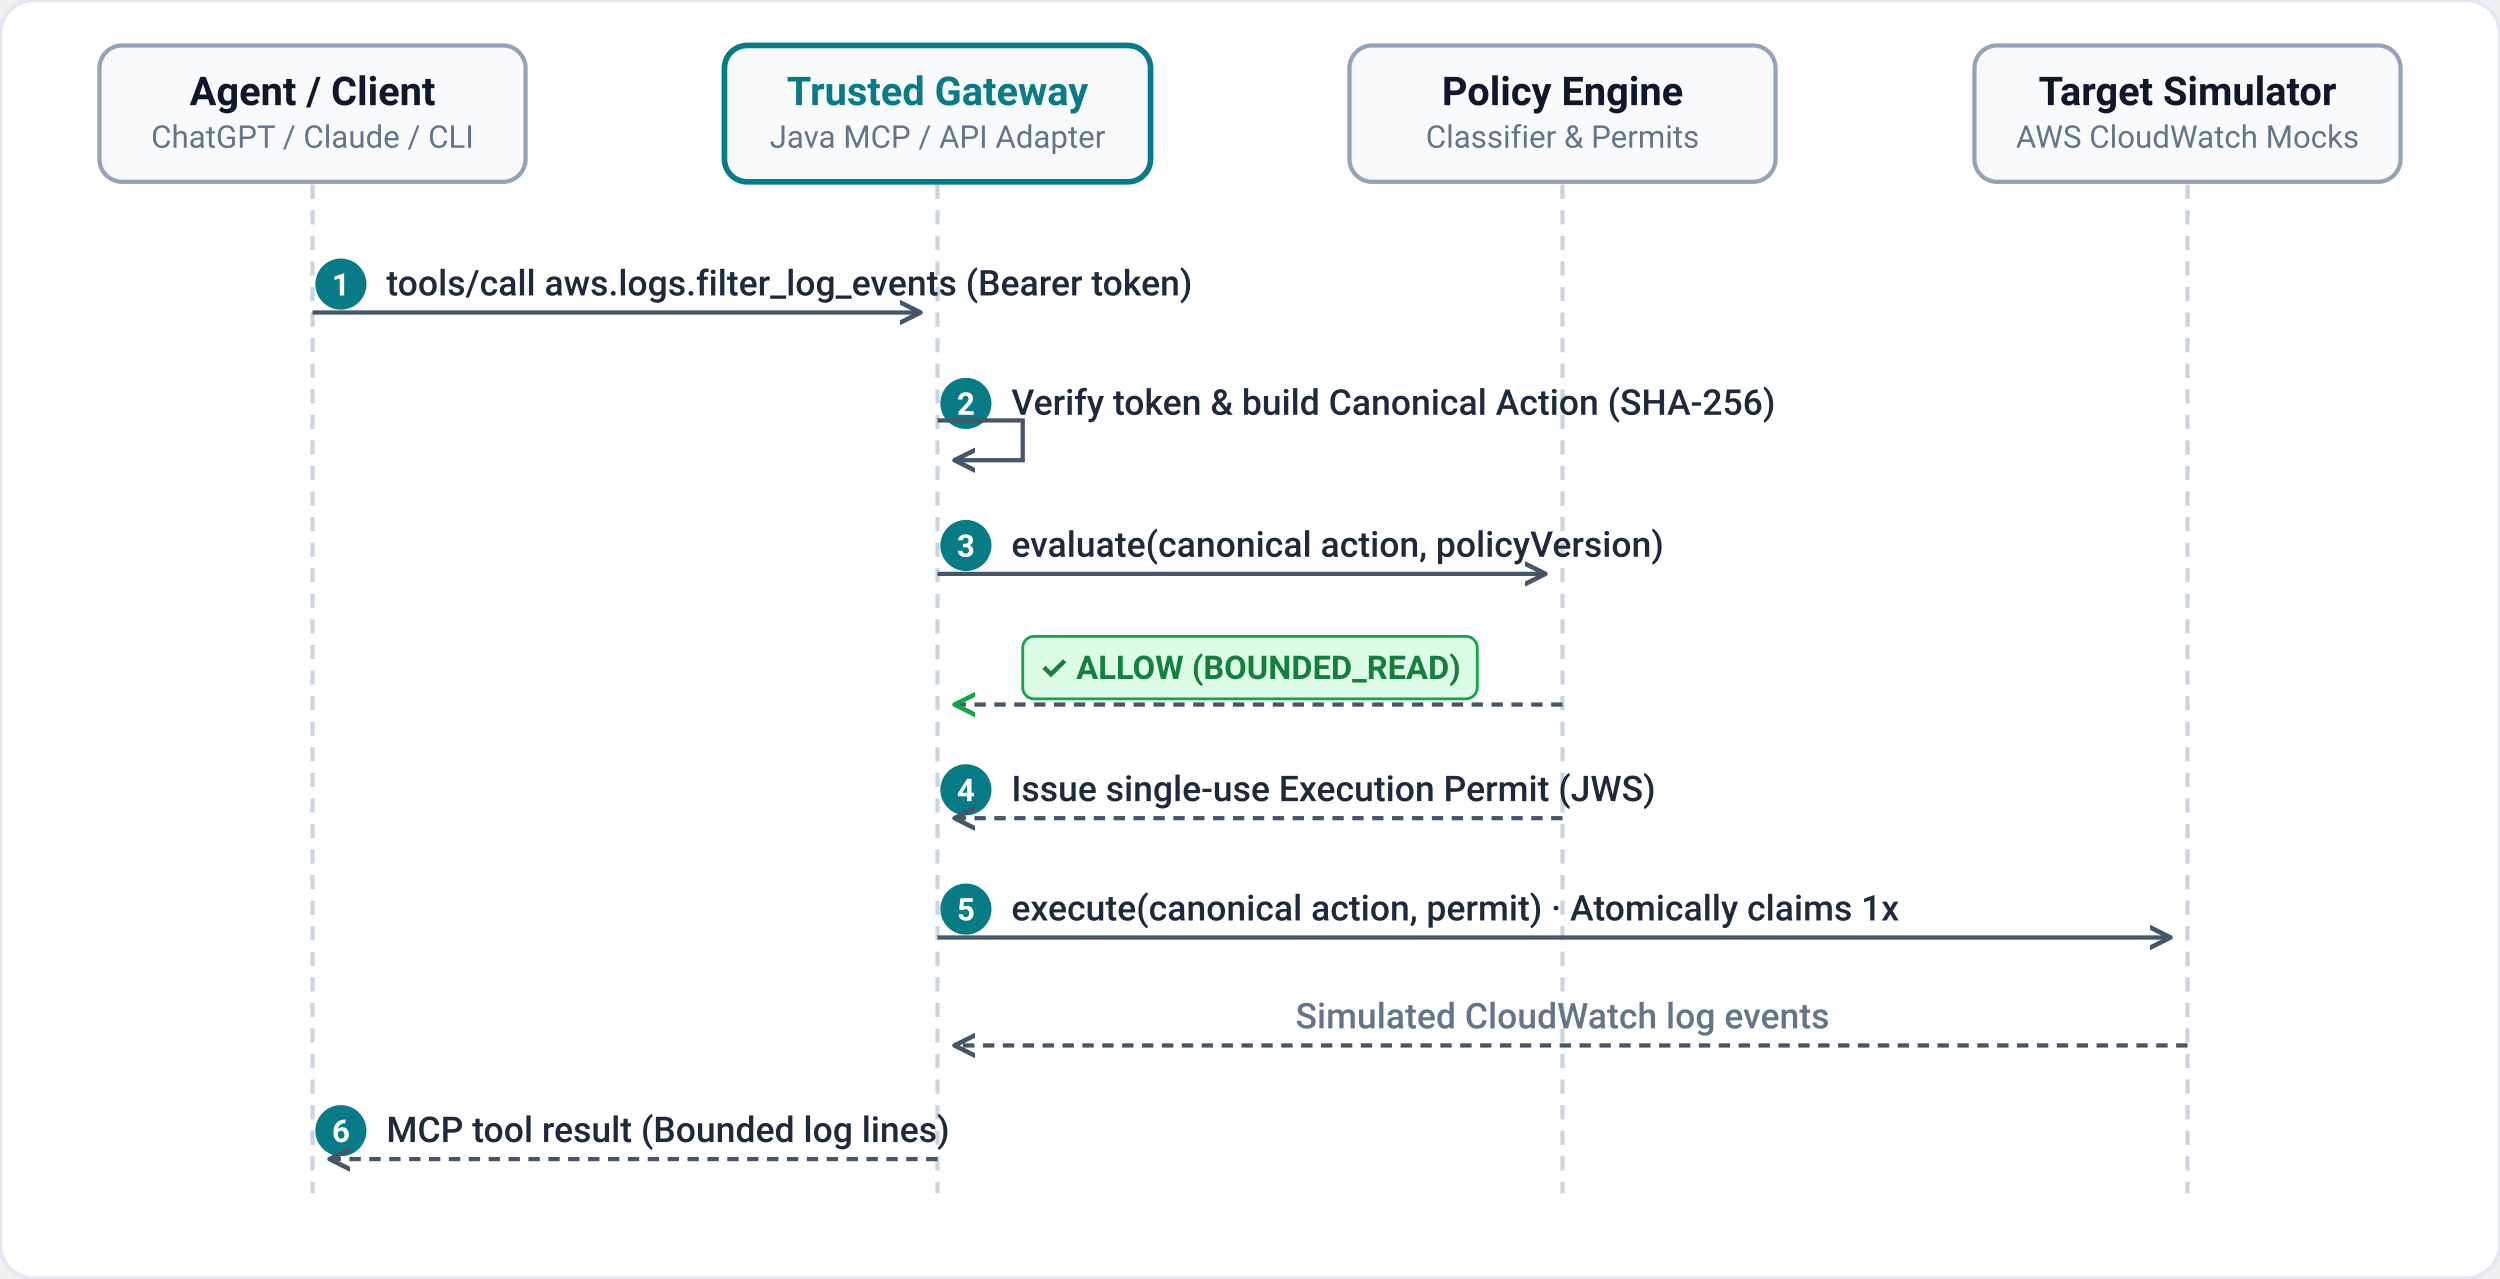
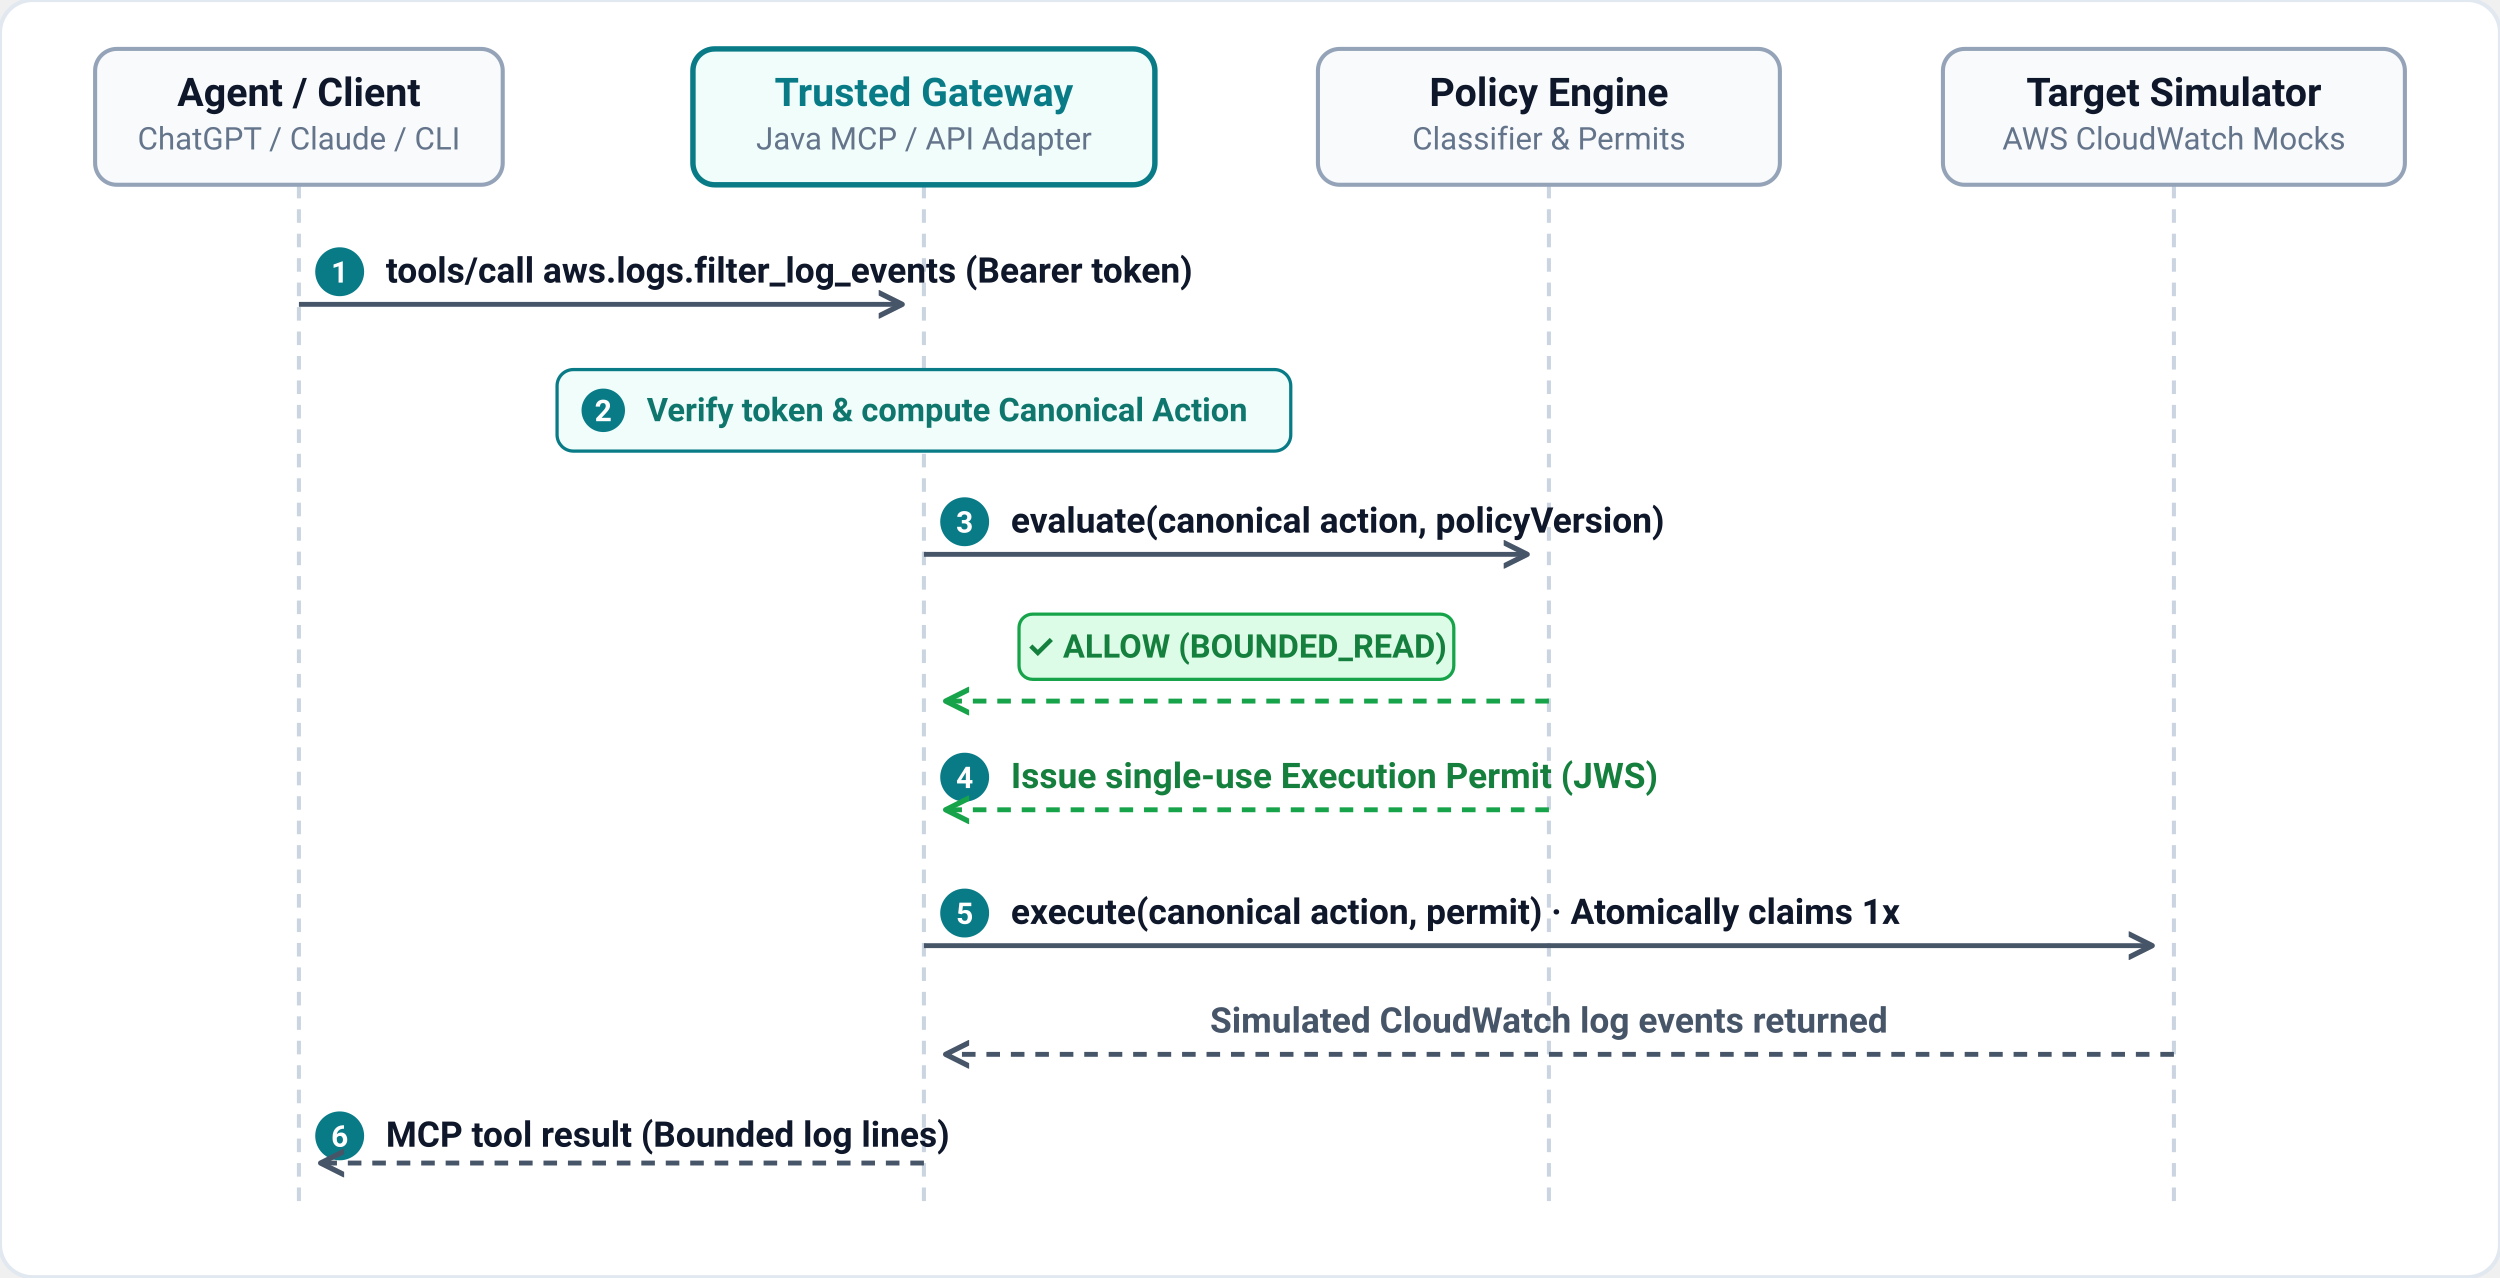
- <svg xmlns="http://www.w3.org/2000/svg" width="880" height="450" viewBox="0 0 880 450" role="img" aria-labelledby="f1-title f1-desc">
+ <svg xmlns="http://www.w3.org/2000/svg" width="920" height="470" viewBox="0 0 920 470" role="img" aria-labelledby="f1-title f1-desc">
  <defs>
    <marker id="arrow" viewBox="0 0 10 10" refX="8" refY="5" markerWidth="6" markerHeight="6" orient="auto">
      <path d="M0 1 L8 5 L0 9" fill="none" stroke="#475569" stroke-width="1.8" stroke-linecap="round" stroke-linejoin="round" />
    </marker>
    <marker id="arrow-green" viewBox="0 0 10 10" refX="8" refY="5" markerWidth="6" markerHeight="6" orient="auto">
      <path d="M0 1 L8 5 L0 9" fill="none" stroke="#16a34a" stroke-width="1.8" stroke-linecap="round" stroke-linejoin="round" />
    </marker>
    <style>
      text { font-family: -apple-system, BlinkMacSystemFont, "Segoe UI", Roboto, Helvetica, Arial, sans-serif; }
      .p-box { fill: #f8fafc; stroke: #94a3b8; stroke-width: 1.5; rx: 8px; }
-       .p-head { fill: #0f172a; font-size: 14px; font-weight: 700; text-anchor: middle; }
-       .p-sub { fill: #64748b; font-size: 11px; text-anchor: middle; }
+       .p-head { fill: #0f172a; font-size: 14.5px; font-weight: 750; text-anchor: middle; }
+       .p-sub { fill: #64748b; font-size: 11.5px; text-anchor: middle; }
      .line { stroke: #cbd5e1; stroke-width: 1.5; stroke-dasharray: 5 4; }
-       .msg-line { stroke: #475569; stroke-width: 1.5; fill: none; }
-       .msg-dash { stroke: #475569; stroke-width: 1.5; stroke-dasharray: 4 3; fill: none; }
-       .msg-text { fill: #1e293b; font-size: 12.5px; font-weight: 550; }
+       .msg-line { stroke: #475569; stroke-width: 1.8; fill: none; }
+       .msg-dash { stroke: #475569; stroke-width: 1.8; stroke-dasharray: 5 4; fill: none; }
+       .msg-dash-green { stroke: #16a34a; stroke-width: 1.8; stroke-dasharray: 5 4; fill: none; }
+       .msg-text { fill: #0f172a; font-size: 13px; font-weight: 600; }
      .step-bg { fill: #087b87; }
-       .step-num { fill: #ffffff; font-size: 11px; font-weight: 700; text-anchor: middle; }
-       .badge-allow { fill: #dcfce7; stroke: #16a34a; stroke-width: 1; rx: 4px; }
-       .badge-text { fill: #15803d; font-size: 11.5px; font-weight: 700; }
+       .step-num { fill: #ffffff; font-size: 11px; font-weight: 750; text-anchor: middle; }
+       .badge-allow { fill: #dcfce7; stroke: #16a34a; stroke-width: 1.2; rx: 5px; }
+       .badge-text { fill: #15803d; font-size: 12px; font-weight: 750; text-anchor: middle; }
+       .proc-box { fill: #f0fdfa; stroke: #087b87; stroke-width: 1.2; rx: 6px; }
+       .proc-text { fill: #0f766e; font-size: 12px; font-weight: 600; }
    </style>
  </defs>
-   <rect width="880" height="450" rx="12" fill="#ffffff" stroke="#e2e8f0" stroke-width="1.5" />
-   <line x1="110" y1="65" x2="110" y2="420" class="line" />
-   <line x1="330" y1="65" x2="330" y2="420" class="line" />
-   <line x1="550" y1="65" x2="550" y2="420" class="line" />
-   <line x1="770" y1="65" x2="770" y2="420" class="line" />
-   <rect x="35" y="16" width="150" height="48" class="p-box" />
-   <text x="110" y="37" class="p-head">Agent / Client</text>
-   <text x="110" y="52" class="p-sub">ChatGPT / Claude / CLI</text>
-   <rect x="255" y="16" width="150" height="48" class="p-box" style="stroke: #087b87; stroke-width: 2;" />
-   <text x="330" y="37" class="p-head" style="fill: #087b87;">Trusted Gateway</text>
-   <text x="330" y="52" class="p-sub">Java MCP / API Adapter</text>
-   <rect x="475" y="16" width="150" height="48" class="p-box" />
-   <text x="550" y="37" class="p-head">Policy Engine</text>
-   <text x="550" y="52" class="p-sub">Classifier &amp; Permits</text>
-   <rect x="695" y="16" width="150" height="48" class="p-box" />
-   <text x="770" y="37" class="p-head">Target Simulator</text>
-   <text x="770" y="52" class="p-sub">AWS CloudWatch Mocks</text>
-   <circle cx="120" cy="100" r="9" class="step-bg" />
-   <text x="120" y="104" class="step-num">1</text>
-   <text x="136" y="104" class="msg-text">tools/call aws.logs.filter_log_events (Bearer token)</text>
-   <line x1="110" y1="110" x2="324" y2="110" class="msg-line" marker-end="url(#arrow)" />
-   <circle cx="340" cy="142" r="9" class="step-bg" />
-   <text x="340" y="146" class="step-num">2</text>
-   <text x="356" y="146" class="msg-text">Verify token &amp; build Canonical Action (SHA-256)</text>
-   <path d="M 330 148 H 360 V 162 H 336" class="msg-line" marker-end="url(#arrow)" />
-   <circle cx="340" cy="192" r="9" class="step-bg" />
-   <text x="340" y="196" class="step-num">3</text>
-   <text x="356" y="196" class="msg-text">evaluate(canonical action, policyVersion)</text>
-   <line x1="330" y1="202" x2="544" y2="202" class="msg-line" marker-end="url(#arrow)" />
-   <rect x="360" y="224" width="160" height="22" class="badge-allow" />
-   <text x="440" y="239" text-anchor="middle" class="badge-text">✓ ALLOW (BOUNDED_READ)</text>
-   <line x1="550" y1="248" x2="336" y2="248" class="msg-dash" marker-end="url(#arrow-green)" />
-   <circle cx="340" cy="278" r="9" class="step-bg" />
-   <text x="340" y="282" class="step-num">4</text>
-   <text x="356" y="282" class="msg-text">Issue single-use Execution Permit (JWS)</text>
-   <line x1="550" y1="288" x2="336" y2="288" class="msg-dash" marker-end="url(#arrow)" />
-   <circle cx="340" cy="320" r="9" class="step-bg" />
-   <text x="340" y="324" class="step-num">5</text>
-   <text x="356" y="324" class="msg-text">execute(canonical action, permit) · Atomically claims 1x</text>
-   <line x1="330" y1="330" x2="764" y2="330" class="msg-line" marker-end="url(#arrow)" />
-   <text x="550" y="362" text-anchor="middle" class="msg-text" style="fill: #64748b;">Simulated CloudWatch log events</text>
-   <line x1="770" y1="368" x2="336" y2="368" class="msg-dash" marker-end="url(#arrow)" />
-   <circle cx="120" cy="398" r="9" class="step-bg" />
-   <text x="120" y="402" class="step-num">6</text>
-   <text x="136" y="402" class="msg-text">MCP tool result (Bounded log lines)</text>
-   <line x1="330" y1="408" x2="116" y2="408" class="msg-dash" marker-end="url(#arrow)" />
+   <rect width="920" height="470" rx="12" fill="#ffffff" stroke="#e2e8f0" stroke-width="1.5" />
+   <line x1="110" y1="68" x2="110" y2="445" class="line" />
+   <line x1="340" y1="68" x2="340" y2="445" class="line" />
+   <line x1="570" y1="68" x2="570" y2="445" class="line" />
+   <line x1="800" y1="68" x2="800" y2="445" class="line" />
+   <rect x="35" y="18" width="150" height="50" class="p-box" />
+   <text x="110" y="39" class="p-head">Agent / Client</text>
+   <text x="110" y="55" class="p-sub">ChatGPT / Claude / CLI</text>
+   <rect x="255" y="18" width="170" height="50" class="p-box" style="stroke: #087b87; stroke-width: 2; fill: #f0fdfa;" />
+   <text x="340" y="39" class="p-head" style="fill: #087b87;">Trusted Gateway</text>
+   <text x="340" y="55" class="p-sub">Java MCP / API Adapter</text>
+   <rect x="485" y="18" width="170" height="50" class="p-box" />
+   <text x="570" y="39" class="p-head">Policy Engine</text>
+   <text x="570" y="55" class="p-sub">Classifier &amp; Permits</text>
+   <rect x="715" y="18" width="170" height="50" class="p-box" />
+   <text x="800" y="39" class="p-head">Target Simulator</text>
+   <text x="800" y="55" class="p-sub">AWS CloudWatch Mocks</text>
+   <circle cx="125" cy="100" r="9" class="step-bg" />
+   <text x="125" y="104" class="step-num">1</text>
+   <text x="142" y="104" class="msg-text">tools/call aws.logs.filter_log_events (Bearer token)</text>
+   <line x1="110" y1="112" x2="332" y2="112" class="msg-line" marker-end="url(#arrow)" />
+   <rect x="205" y="136" width="270" height="30" class="proc-box" />
+   <circle cx="222" cy="151" r="8" class="step-bg" />
+   <text x="222" y="155" class="step-num">2</text>
+   <text x="238" y="155" class="proc-text">Verify token &amp; compute Canonical Action</text>
+   <circle cx="355" cy="192" r="9" class="step-bg" />
+   <text x="355" y="196" class="step-num">3</text>
+   <text x="372" y="196" class="msg-text">evaluate(canonical action, policyVersion)</text>
+   <line x1="340" y1="204" x2="562" y2="204" class="msg-line" marker-end="url(#arrow)" />
+   <rect x="375" y="226" width="160" height="24" class="badge-allow" />
+   <text x="455" y="242" class="badge-text">✓ ALLOW (BOUNDED_READ)</text>
+   <line x1="570" y1="258" x2="348" y2="258" class="msg-dash-green" marker-end="url(#arrow-green)" />
+   <circle cx="355" cy="286" r="9" class="step-bg" />
+   <text x="355" y="290" class="step-num">4</text>
+   <text x="372" y="290" class="msg-text" style="fill: #15803d;">Issue single-use Execution Permit (JWS)</text>
+   <line x1="570" y1="298" x2="348" y2="298" class="msg-dash-green" marker-end="url(#arrow-green)" />
+   <circle cx="355" cy="336" r="9" class="step-bg" />
+   <text x="355" y="340" class="step-num">5</text>
+   <text x="372" y="340" class="msg-text">execute(canonical action, permit) · Atomically claims 1x</text>
+   <line x1="340" y1="348" x2="792" y2="348" class="msg-line" marker-end="url(#arrow)" />
+   <text x="570" y="380" text-anchor="middle" class="msg-text" style="fill: #475569;">Simulated CloudWatch log events returned</text>
+   <line x1="800" y1="388" x2="348" y2="388" class="msg-dash" marker-end="url(#arrow)" />
+   <circle cx="125" cy="418" r="9" class="step-bg" />
+   <text x="125" y="422" class="step-num">6</text>
+   <text x="142" y="422" class="msg-text">MCP tool result (Bounded log lines)</text>
+   <line x1="340" y1="428" x2="118" y2="428" class="msg-dash" marker-end="url(#arrow)" />
</svg>
